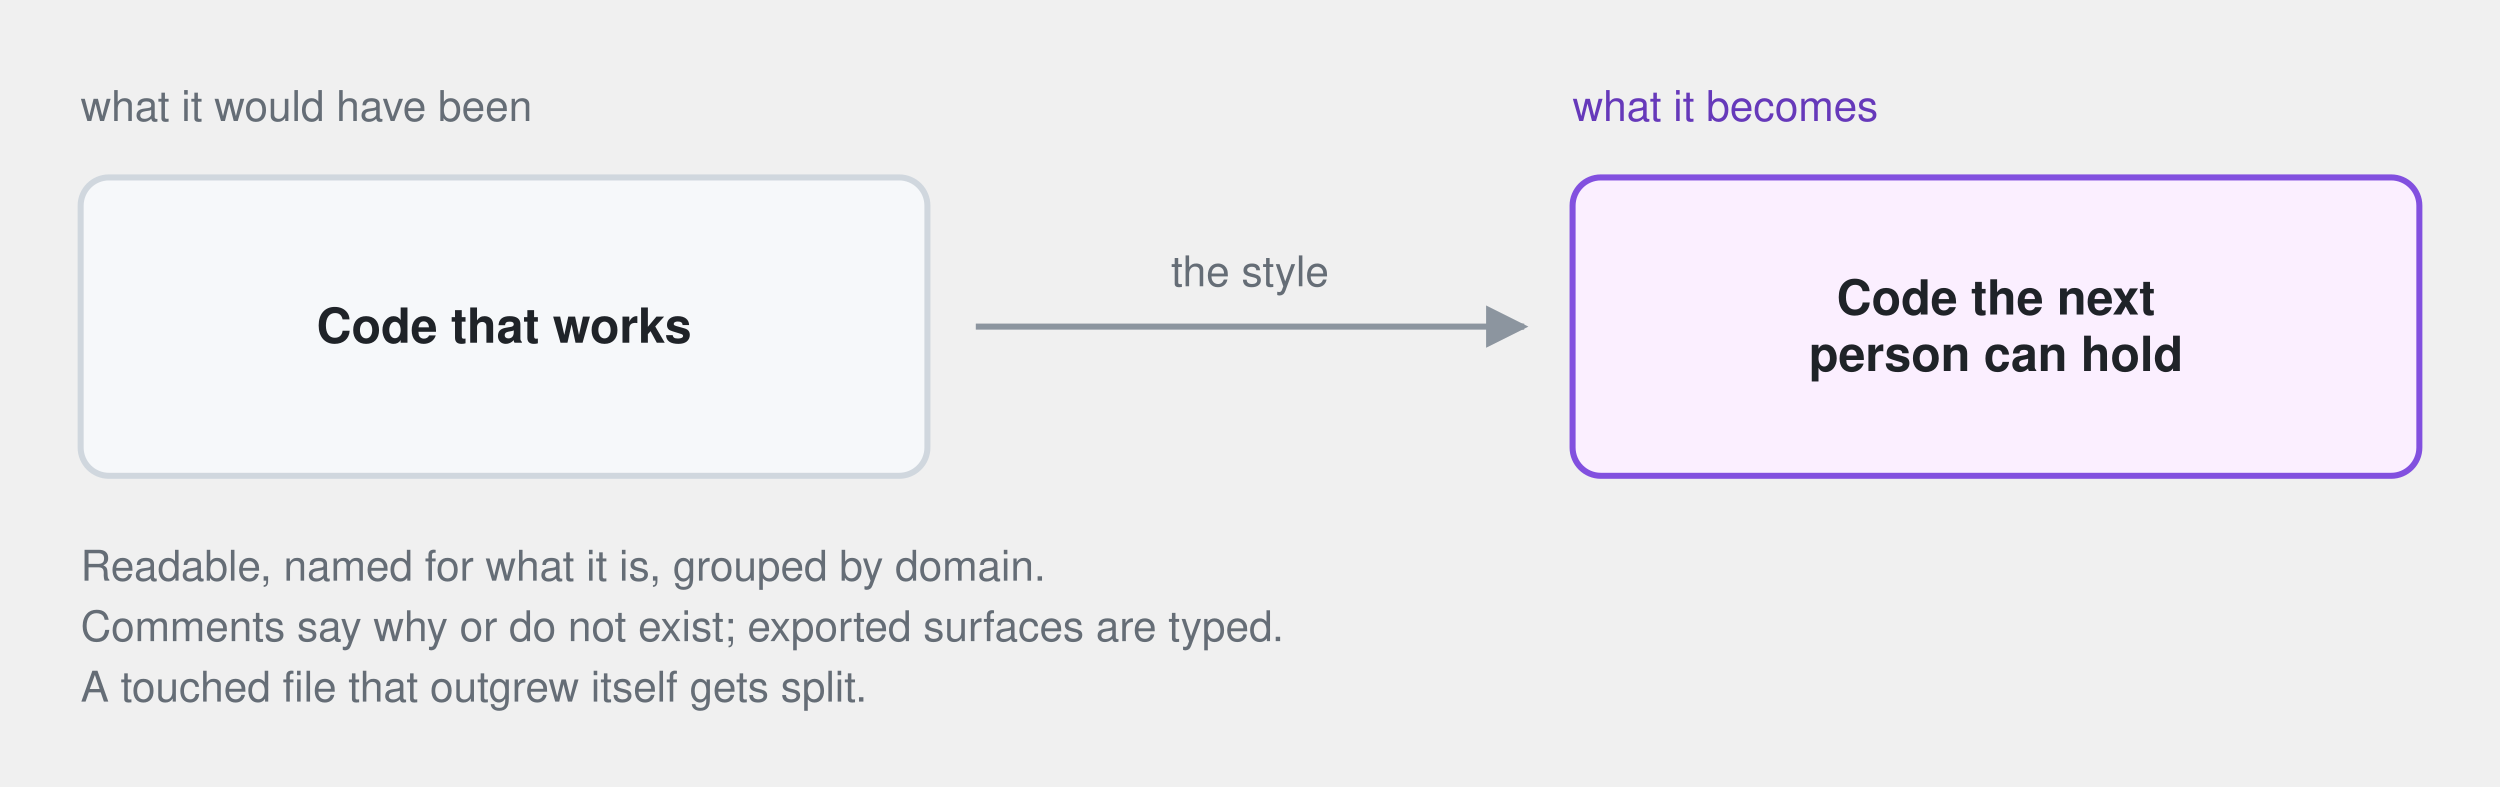
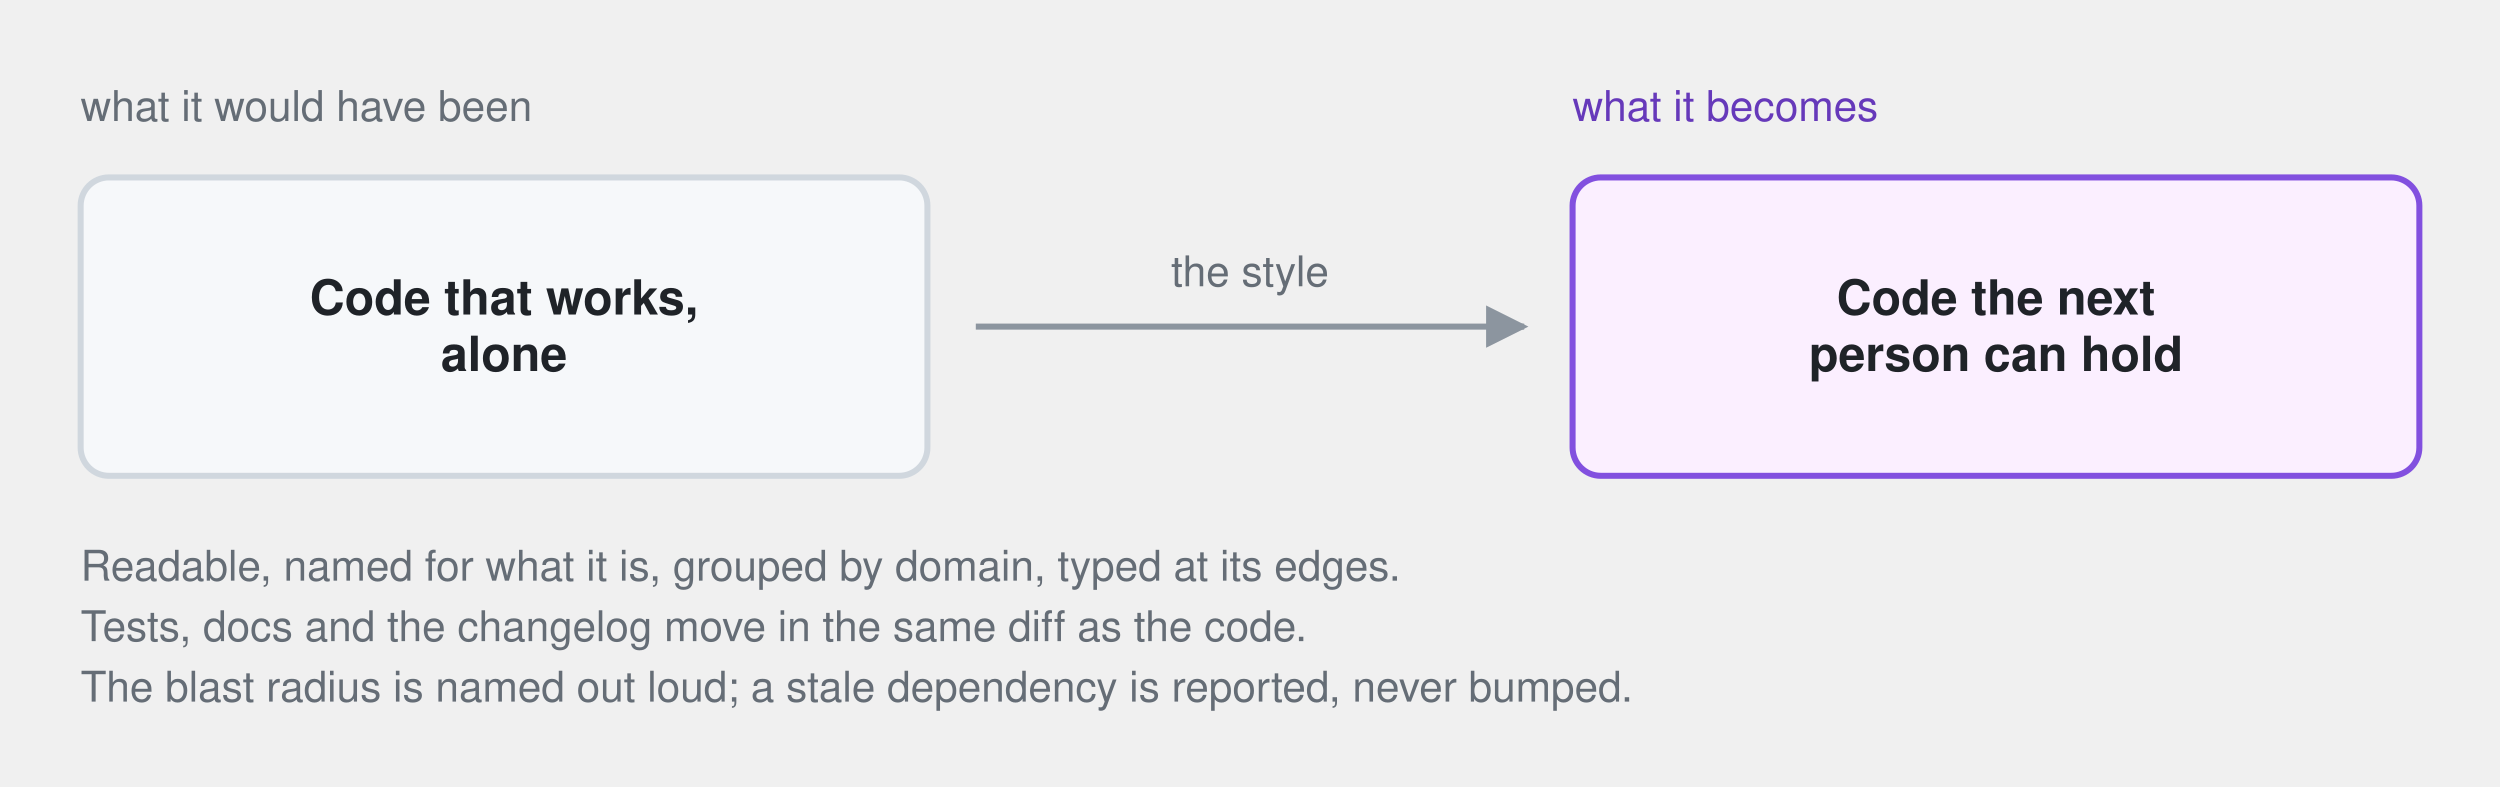
- <svg xmlns="http://www.w3.org/2000/svg" viewBox="0 0 620 195" width="620" height="195" role="img" aria-label="The ship style turns code that merely works into code the next developer can maintain: readable, named, grouped by domain and typed at its edges.">
+ <svg xmlns="http://www.w3.org/2000/svg" viewBox="0 0 620 195" width="620" height="195" role="img" aria-label="The ship style turns code that merely works into code the next developer can maintain, arriving with its tests, docs and changelog in the same diff and the blast radius of every behaviour change named.">
  <style>
  .t{font:600 12px ui-sans-serif,-apple-system,Segoe UI,Helvetica,Arial;fill:#1f2328}
  .s{font:10.5px ui-sans-serif,-apple-system,Segoe UI,Helvetica,Arial;fill:#656d76}
  .k{font:600 9px ui-sans-serif,sans-serif;fill:#7d4e00;letter-spacing:.07em}
  .b{fill:#ffffff;stroke:#d0d7de;stroke-width:1.5}
  .g{fill:#fff8c5;stroke:#9a6700;stroke-width:1.5}
  .a{fill:#fbefff;stroke:#8250df;stroke-width:1.5}
  .m{fill:#f6f8fa;stroke:#d0d7de;stroke-width:1.5}
  .ln{stroke:#8c959f;stroke-width:1.5;fill:none}
  .lp{stroke:#8c959f;stroke-width:1.3;fill:none;stroke-dasharray:4 3}
  .at{fill:#6639ba}
  @media (prefers-color-scheme: dark){
    .t{fill:#e6edf3}.s{fill:#9198a1}.k{fill:#e3b341}
    .b{fill:#151b23;stroke:#3d444d}
    .g{fill:#2b2412;stroke:#d4a72c}
    .a{fill:#231c33;stroke:#a371f7}
    .m{fill:#0d1117;stroke:#3d444d}
    .ln,.lp{stroke:#6e7681}
    .at{fill:#c297ff}
  }
</style>
  <defs>
    <marker id="h" viewBox="0 0 10 10" refX="9" refY="5" markerWidth="7" markerHeight="7" orient="auto-start-reverse">
      <path d="M0 0 L10 5 L0 10 z" fill="#8c959f" />
    </marker>
  </defs>
  <rect class="m" x="20" y="44" width="210" height="74" rx="7" />
-   <text class="t" x="125.0" y="85.0" text-anchor="middle">Code that works</text>
+   <text class="t" x="125.0" y="78.0" text-anchor="middle">Code that works,</text>
+   <text class="t" x="125.0" y="92.0" text-anchor="middle">alone</text>
  <rect class="a" x="390" y="44" width="210" height="74" rx="7" />
  <text class="t" x="495.0" y="78.0" text-anchor="middle">Code the next</text>
  <text class="t" x="495.0" y="92.0" text-anchor="middle">person can hold</text>
  <path class="ln" d="M242 81.0 H378" marker-end="url(#h)" />
  <text class="s" x="310.0" y="71.0" text-anchor="middle">the style</text>
  <text class="s" x="20" y="30">what it would have been</text>
  <text class="s at" x="390" y="30">what it becomes</text>
-   <text class="s" x="20" y="144">Readable, named for what it is, grouped by domain.</text>
-   <text class="s" x="20" y="159">Comments say why or do not exist; exported surfaces are typed.</text>
-   <text class="s" x="20" y="174">A touched file that outgrew itself gets split.</text>
+   <text class="s" x="20" y="144">Readable, named for what it is, grouped by domain, typed at its edges.</text>
+   <text class="s" x="20" y="159">Tests, docs and the changelog move in the same diff as the code.</text>
+   <text class="s" x="20" y="174">The blast radius is named out loud; a stale dependency is reported, never bumped.</text>
</svg>
